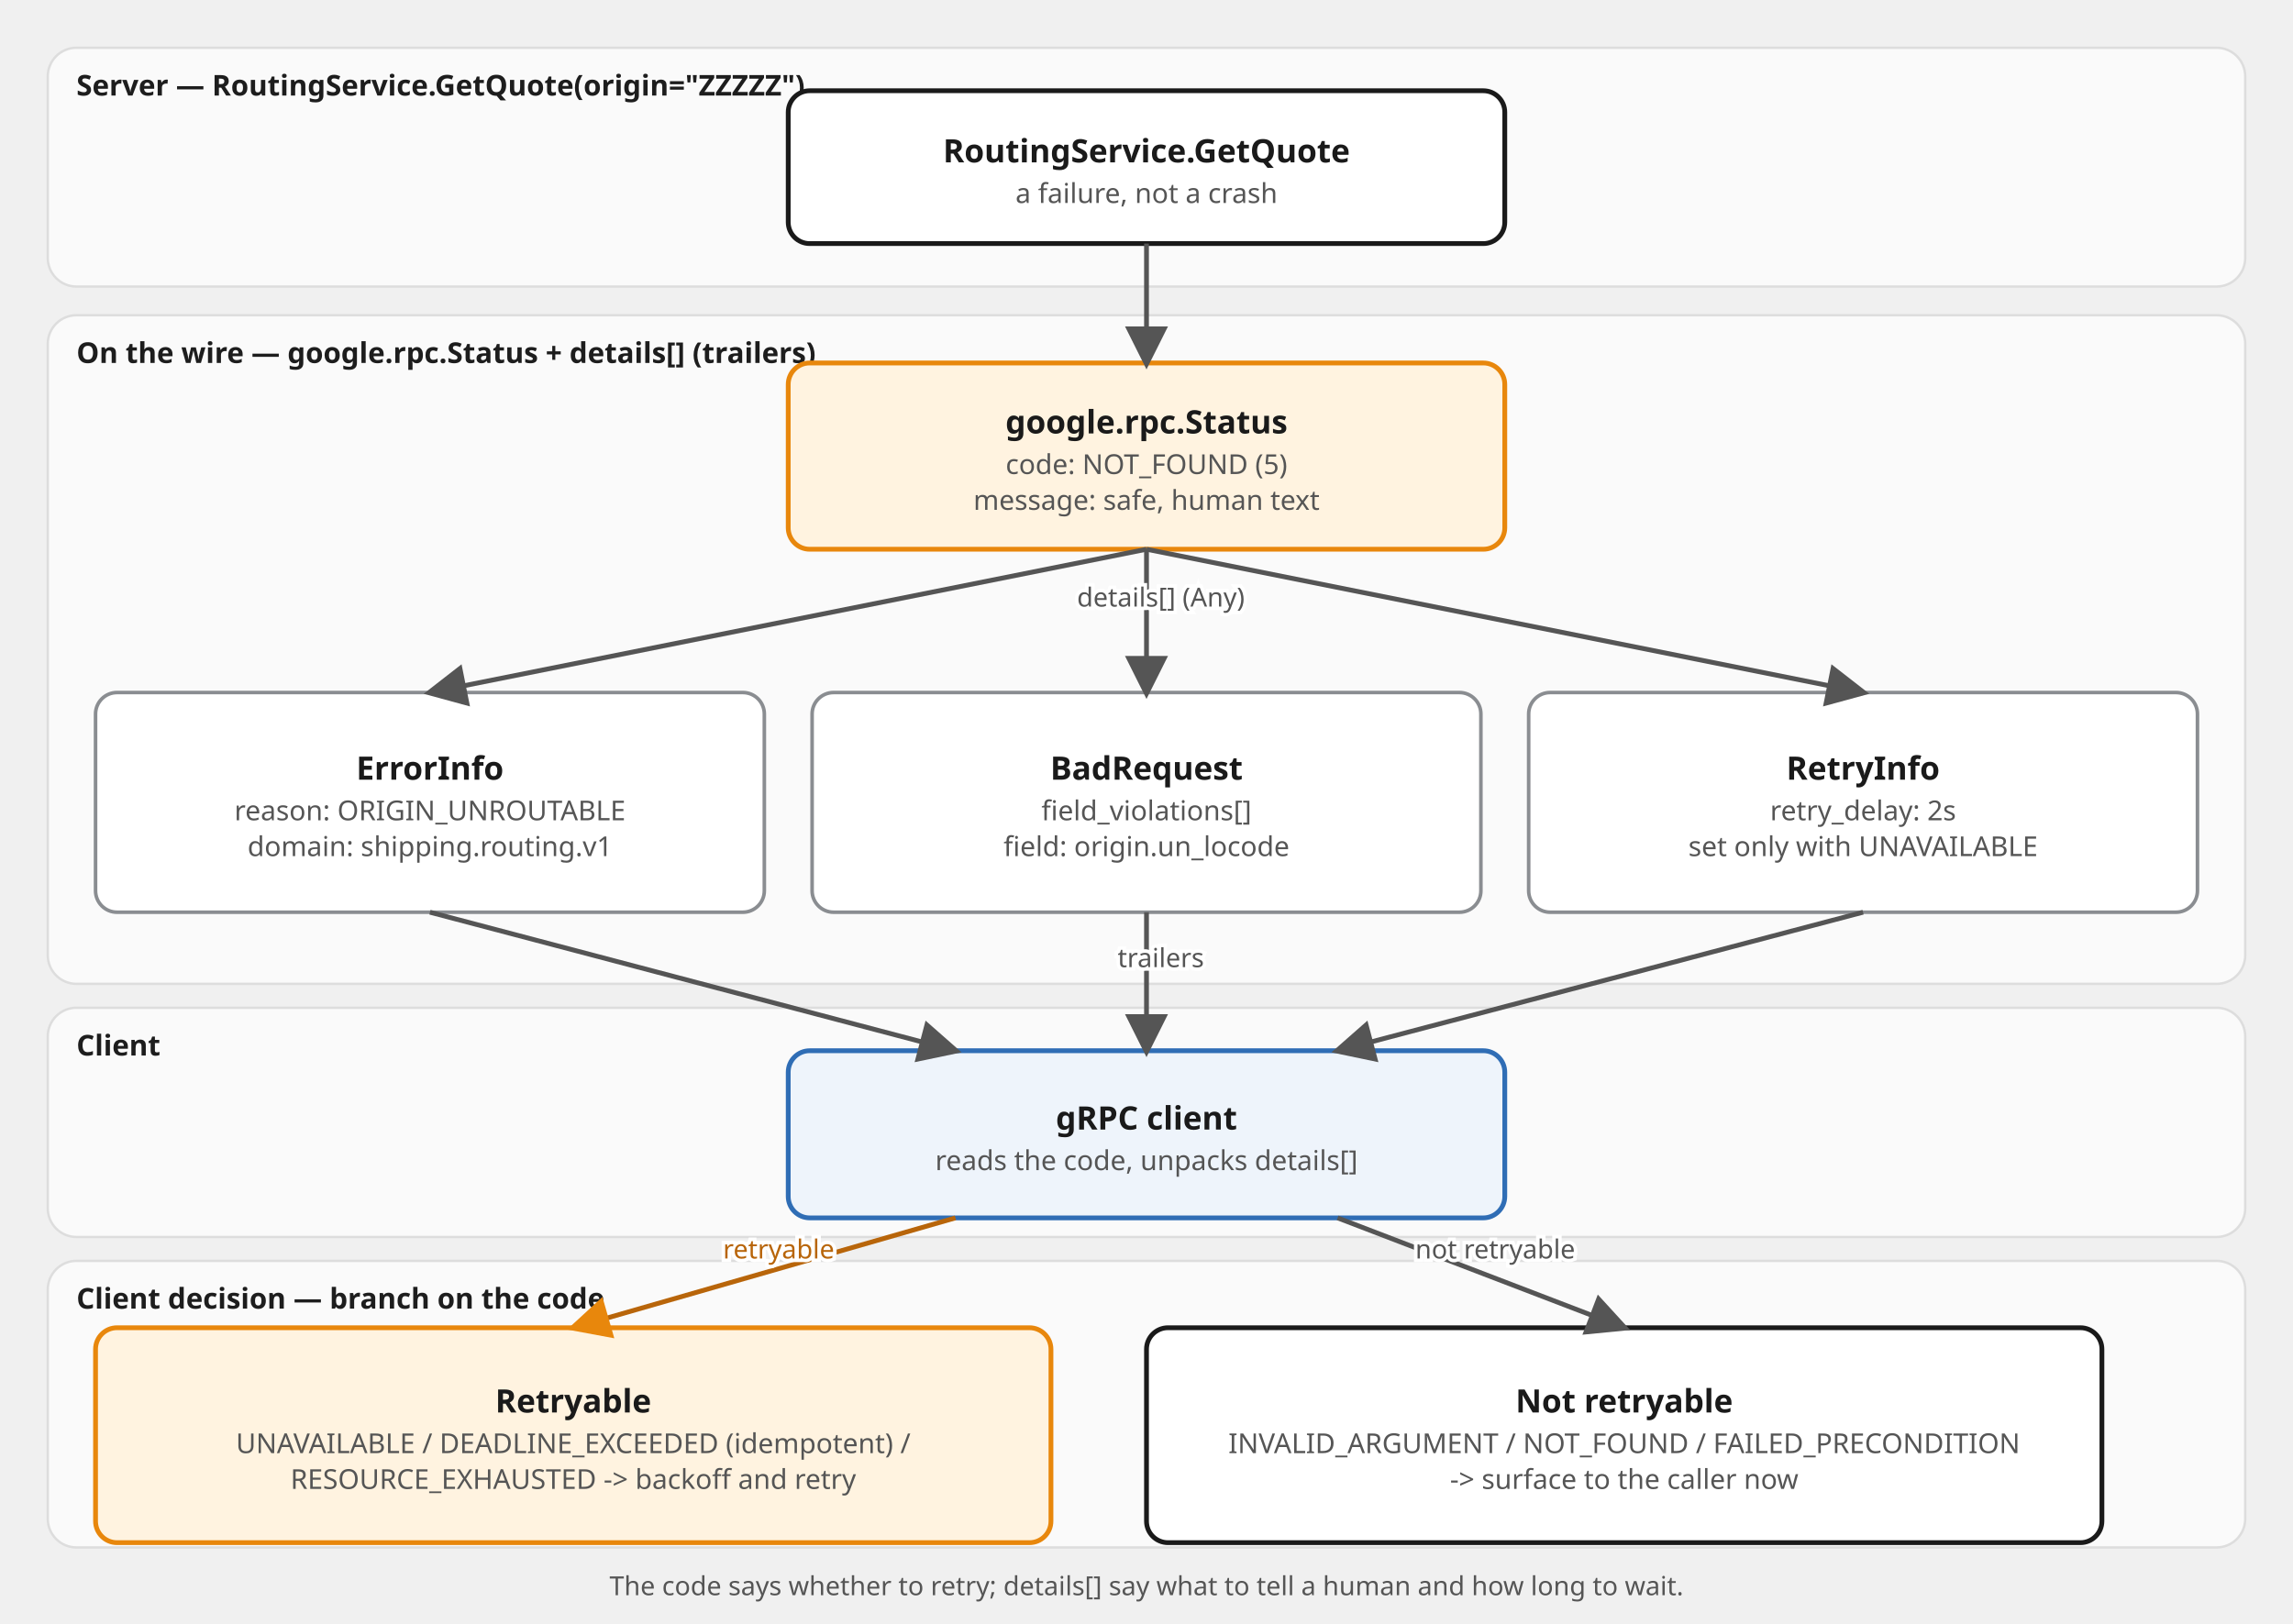
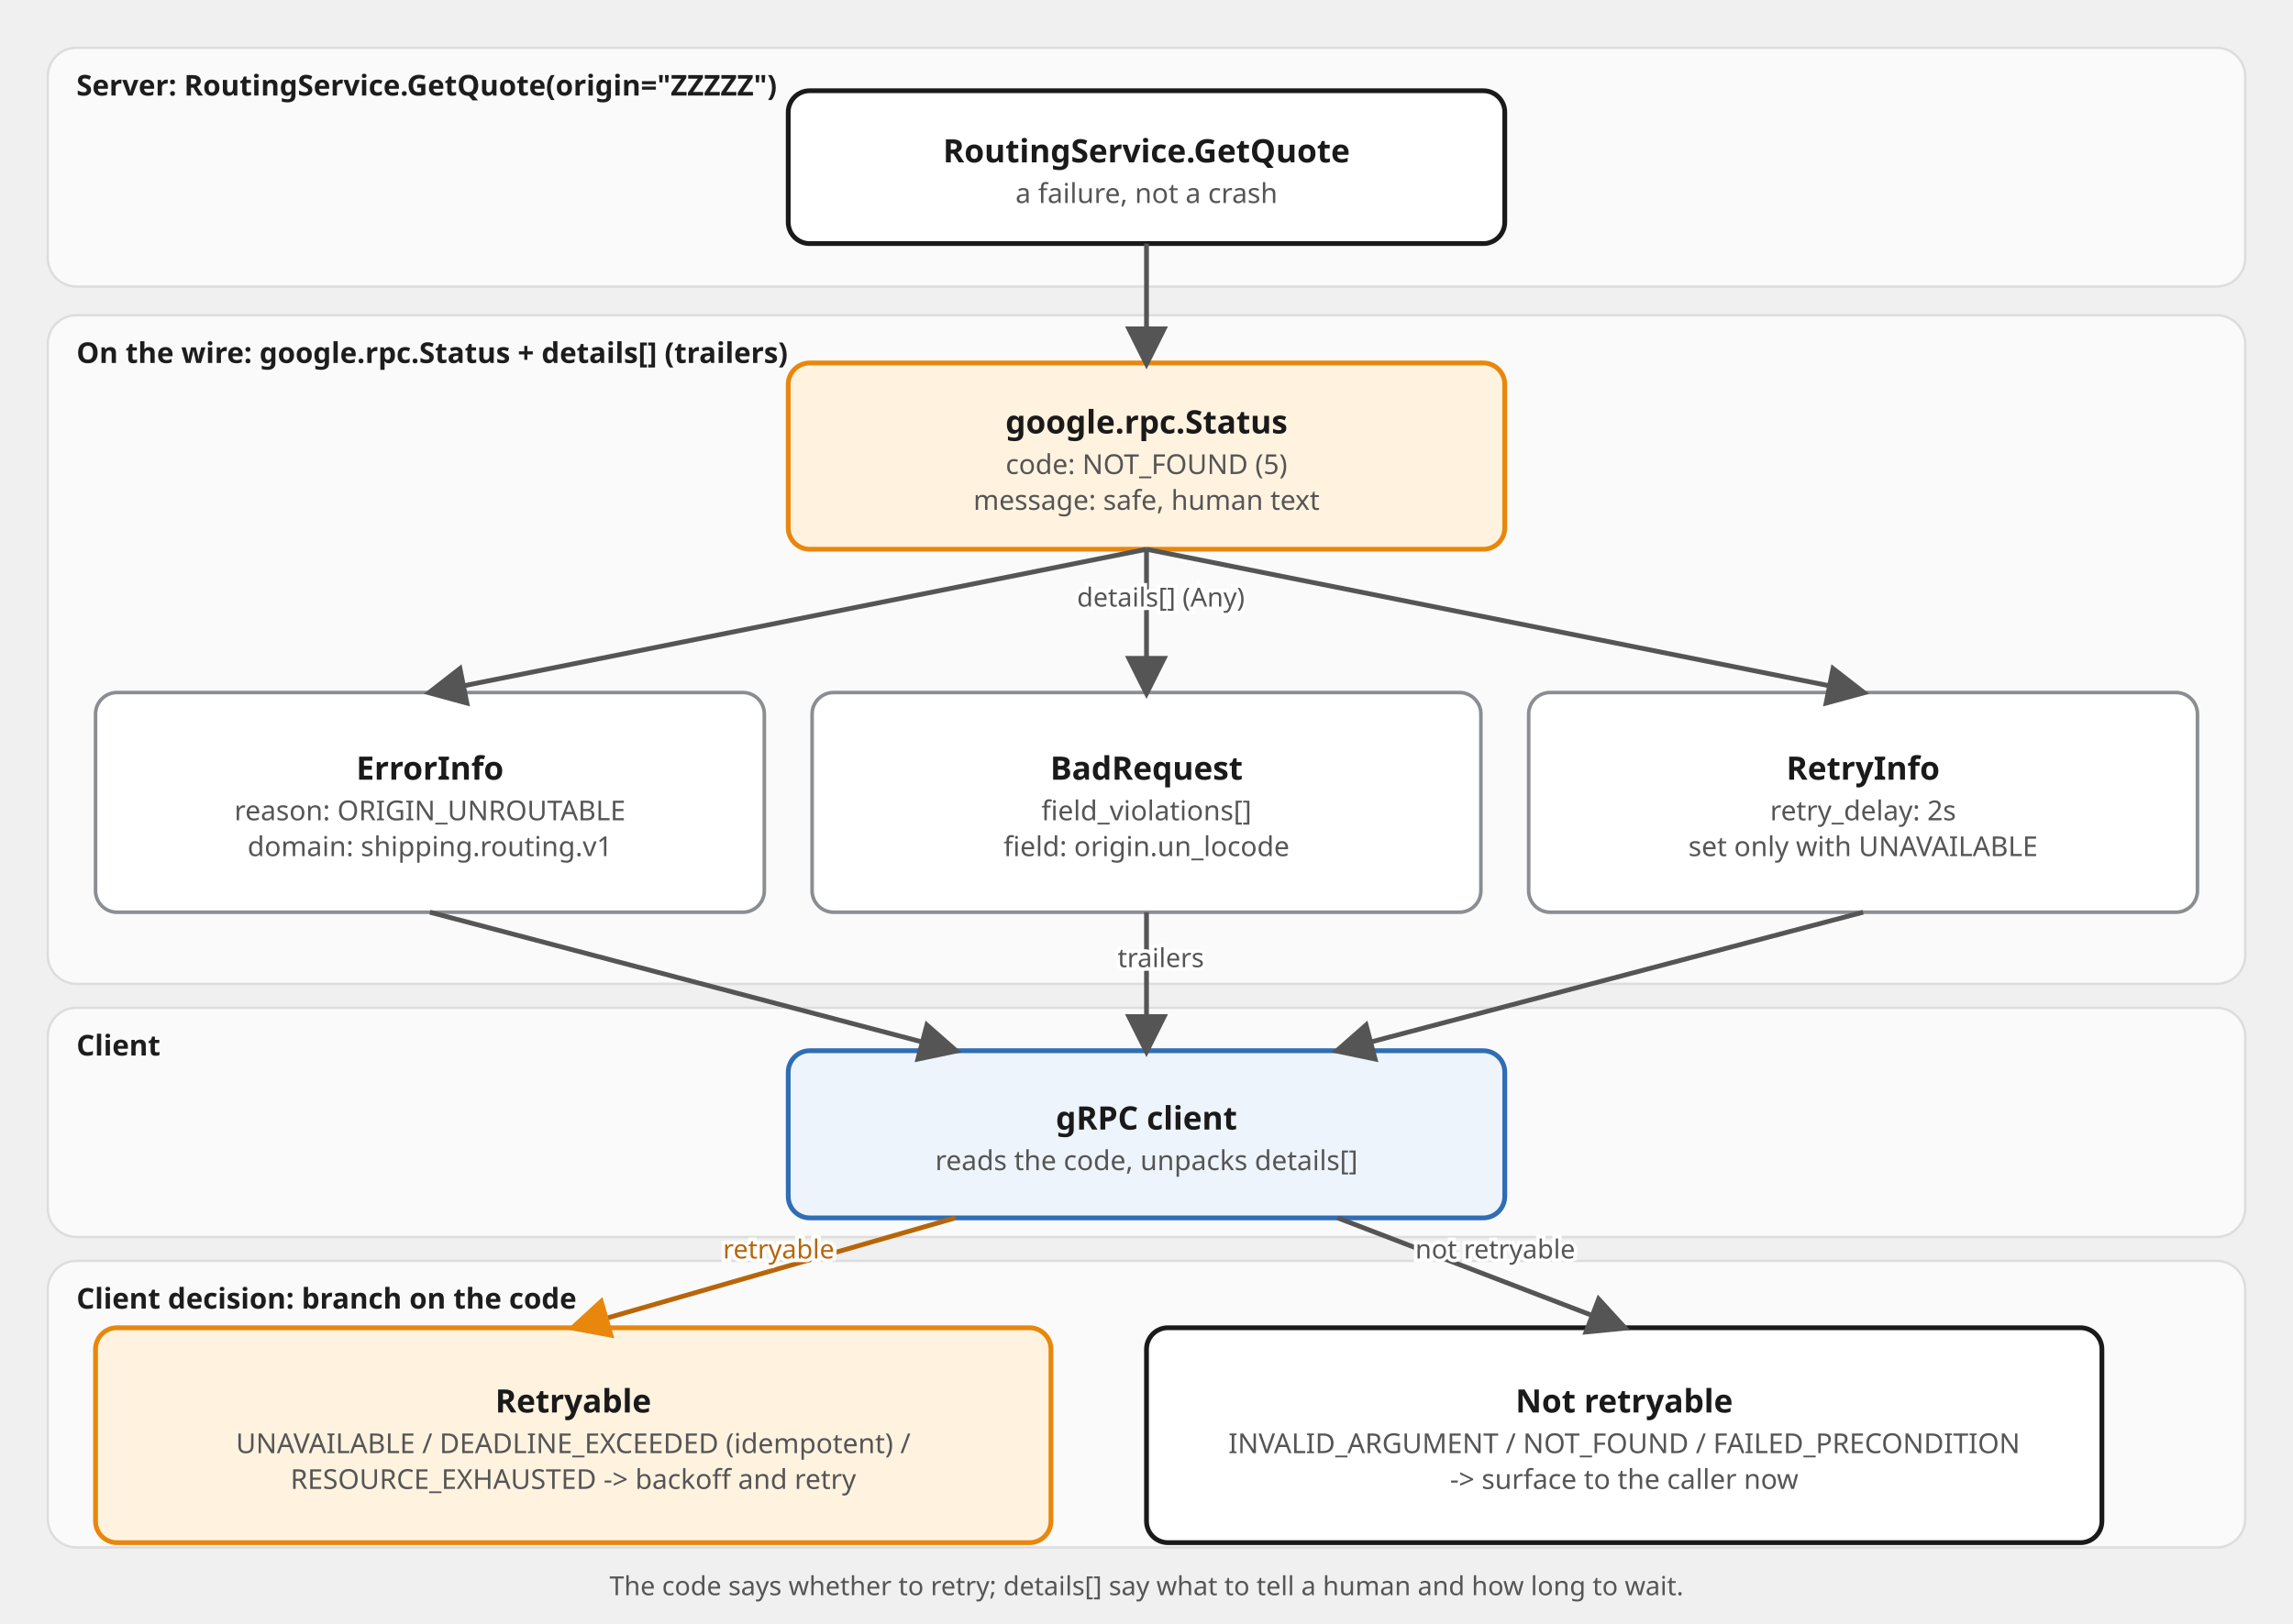
<svg xmlns="http://www.w3.org/2000/svg" viewBox="0 0 960 680" font-family="'Red Hat Text', system-ui, sans-serif" role="img">
  <defs>
    <marker id="a" viewBox="0 0 10 10" refX="8.5" refY="5" markerWidth="9" markerHeight="9" orient="auto-start-reverse">
      <path d="M0,0 L10,5 L0,10 z" fill="#555" />
    </marker>
    <marker id="am" viewBox="0 0 10 10" refX="8.5" refY="5" markerWidth="9" markerHeight="9" orient="auto-start-reverse">
      <path d="M0,0 L10,5 L0,10 z" fill="#e8870c" />
    </marker>
  </defs>
  <rect x="20" y="20" width="920" height="100" rx="12" fill="#fafafa" stroke="#ddd" />
-   <text x="32" y="40" font-size="12" font-weight="700" fill="#1d1d1d">Server — RoutingService.GetQuote(origin="ZZZZZ")</text>
+   <text x="32" y="40" font-size="12" font-weight="700" fill="#1d1d1d">Server: RoutingService.GetQuote(origin="ZZZZZ")</text>
  <rect x="20" y="132" width="920" height="280" rx="12" fill="#fafafa" stroke="#ddd" />
-   <text x="32" y="152" font-size="12" font-weight="700" fill="#1d1d1d">On the wire — google.rpc.Status + details[] (trailers)</text>
+   <text x="32" y="152" font-size="12" font-weight="700" fill="#1d1d1d">On the wire: google.rpc.Status + details[] (trailers)</text>
  <rect x="20" y="422" width="920" height="96" rx="12" fill="#fafafa" stroke="#ddd" />
  <text x="32" y="442" font-size="12" font-weight="700" fill="#1d1d1d">Client</text>
  <rect x="20" y="528" width="920" height="120" rx="12" fill="#fafafa" stroke="#ddd" />
-   <text x="32" y="548" font-size="12" font-weight="700" fill="#1d1d1d">Client decision — branch on the code</text>
+   <text x="32" y="548" font-size="12" font-weight="700" fill="#1d1d1d">Client decision: branch on the code</text>
  <rect x="330" y="38" width="300" height="64" rx="9" fill="#ffffff" stroke="#1a1a1a" stroke-width="2" />
  <text x="480.0" y="68.0" font-size="13.5" font-weight="700" fill="#1a1a1a" text-anchor="middle">RoutingService.GetQuote</text>
  <text x="480.0" y="85.0" font-size="11.5" fill="#555555" text-anchor="middle">a failure, not a crash</text>
  <rect x="330" y="152" width="300" height="78" rx="9" fill="#fff3e0" stroke="#e8870c" stroke-width="2" />
  <text x="480.0" y="181.5" font-size="13.5" font-weight="700" fill="#1a1a1a" text-anchor="middle">google.rpc.Status</text>
  <text x="480.0" y="198.5" font-size="11.5" fill="#555555" text-anchor="middle">code: NOT_FOUND (5)</text>
  <text x="480.0" y="213.5" font-size="11.5" fill="#555555" text-anchor="middle">message: safe, human text</text>
  <rect x="40" y="290" width="280" height="92" rx="9" fill="#ffffff" stroke="#8a8d91" stroke-width="1.5" />
  <text x="180.0" y="326.5" font-size="13.5" font-weight="700" fill="#1a1a1a" text-anchor="middle">ErrorInfo</text>
  <text x="180.0" y="343.5" font-size="11.5" fill="#555555" text-anchor="middle">reason: ORIGIN_UNROUTABLE</text>
  <text x="180.0" y="358.5" font-size="11.5" fill="#555555" text-anchor="middle">domain: shipping.routing.v1</text>
  <rect x="340" y="290" width="280" height="92" rx="9" fill="#ffffff" stroke="#8a8d91" stroke-width="1.5" />
  <text x="480.0" y="326.5" font-size="13.5" font-weight="700" fill="#1a1a1a" text-anchor="middle">BadRequest</text>
  <text x="480.0" y="343.5" font-size="11.5" fill="#555555" text-anchor="middle">field_violations[]</text>
  <text x="480.0" y="358.5" font-size="11.5" fill="#555555" text-anchor="middle">field: origin.un_locode</text>
  <rect x="640" y="290" width="280" height="92" rx="9" fill="#ffffff" stroke="#8a8d91" stroke-width="1.5" />
  <text x="780.0" y="326.5" font-size="13.5" font-weight="700" fill="#1a1a1a" text-anchor="middle">RetryInfo</text>
  <text x="780.0" y="343.5" font-size="11.5" fill="#555555" text-anchor="middle">retry_delay: 2s</text>
  <text x="780.0" y="358.5" font-size="11.5" fill="#555555" text-anchor="middle">set only with UNAVAILABLE</text>
  <rect x="330" y="440" width="300" height="70" rx="9" fill="#eef4fb" stroke="#2f6db5" stroke-width="2" />
  <text x="480.0" y="473.0" font-size="13.5" font-weight="700" fill="#1a1a1a" text-anchor="middle">gRPC client</text>
  <text x="480.0" y="490.0" font-size="11.5" fill="#555555" text-anchor="middle">reads the code, unpacks details[]</text>
  <rect x="40" y="556" width="400" height="90" rx="9" fill="#fff3e0" stroke="#e8870c" stroke-width="2" />
  <text x="240.0" y="591.5" font-size="13.5" font-weight="700" fill="#1a1a1a" text-anchor="middle">Retryable</text>
  <text x="240.0" y="608.5" font-size="11.5" fill="#555555" text-anchor="middle">UNAVAILABLE / DEADLINE_EXCEEDED (idempotent) /</text>
  <text x="240.0" y="623.5" font-size="11.5" fill="#555555" text-anchor="middle">RESOURCE_EXHAUSTED -&gt; backoff and retry</text>
  <rect x="480" y="556" width="400" height="90" rx="9" fill="#ffffff" stroke="#1a1a1a" stroke-width="2" />
  <text x="680.0" y="591.5" font-size="13.5" font-weight="700" fill="#1a1a1a" text-anchor="middle">Not retryable</text>
  <text x="680.0" y="608.5" font-size="11.5" fill="#555555" text-anchor="middle">INVALID_ARGUMENT / NOT_FOUND / FAILED_PRECONDITION</text>
  <text x="680.0" y="623.5" font-size="11.5" fill="#555555" text-anchor="middle">-&gt; surface to the caller now</text>
  <path d="M480,102 L480,152" fill="none" stroke="#555" stroke-width="2" marker-end="url(#a)" />
  <path d="M480,230 L180,290" fill="none" stroke="#555" stroke-width="2" marker-end="url(#a)" />
  <path d="M480,230 L480,290" fill="none" stroke="#555" stroke-width="2" marker-end="url(#a)" />
  <text x="486.0" y="254.0" font-size="11" fill="#ffffff" stroke="#ffffff" stroke-width="3" paint-order="stroke" text-anchor="middle">details[] (Any)</text>
  <text x="486.0" y="254.0" font-size="11" fill="#555" text-anchor="middle">details[] (Any)</text>
  <path d="M480,230 L780,290" fill="none" stroke="#555" stroke-width="2" marker-end="url(#a)" />
  <path d="M180,382 L400,440" fill="none" stroke="#555" stroke-width="2" marker-end="url(#a)" />
  <path d="M480,382 L480,440" fill="none" stroke="#555" stroke-width="2" marker-end="url(#a)" />
  <text x="486.0" y="405.0" font-size="11" fill="#ffffff" stroke="#ffffff" stroke-width="3" paint-order="stroke" text-anchor="middle">trailers</text>
  <text x="486.0" y="405.0" font-size="11" fill="#555" text-anchor="middle">trailers</text>
  <path d="M780,382 L560,440" fill="none" stroke="#555" stroke-width="2" marker-end="url(#a)" />
  <path d="M400,510 L240,556" fill="none" stroke="#b8650a" stroke-width="2" marker-end="url(#am)" />
  <text x="326.0" y="527.0" font-size="11" fill="#ffffff" stroke="#ffffff" stroke-width="3" paint-order="stroke" text-anchor="middle">retryable</text>
  <text x="326.0" y="527.0" font-size="11" fill="#b8650a" text-anchor="middle">retryable</text>
  <path d="M560,510 L680,556" fill="none" stroke="#555" stroke-width="2" marker-end="url(#a)" />
  <text x="626.0" y="527.0" font-size="11" fill="#ffffff" stroke="#ffffff" stroke-width="3" paint-order="stroke" text-anchor="middle">not retryable</text>
  <text x="626.0" y="527.0" font-size="11" fill="#555" text-anchor="middle">not retryable</text>
  <text x="480" y="668" font-size="11" fill="#555555" text-anchor="middle">The code says whether to retry; details[] say what to tell a human and how long to wait.</text>
</svg>
